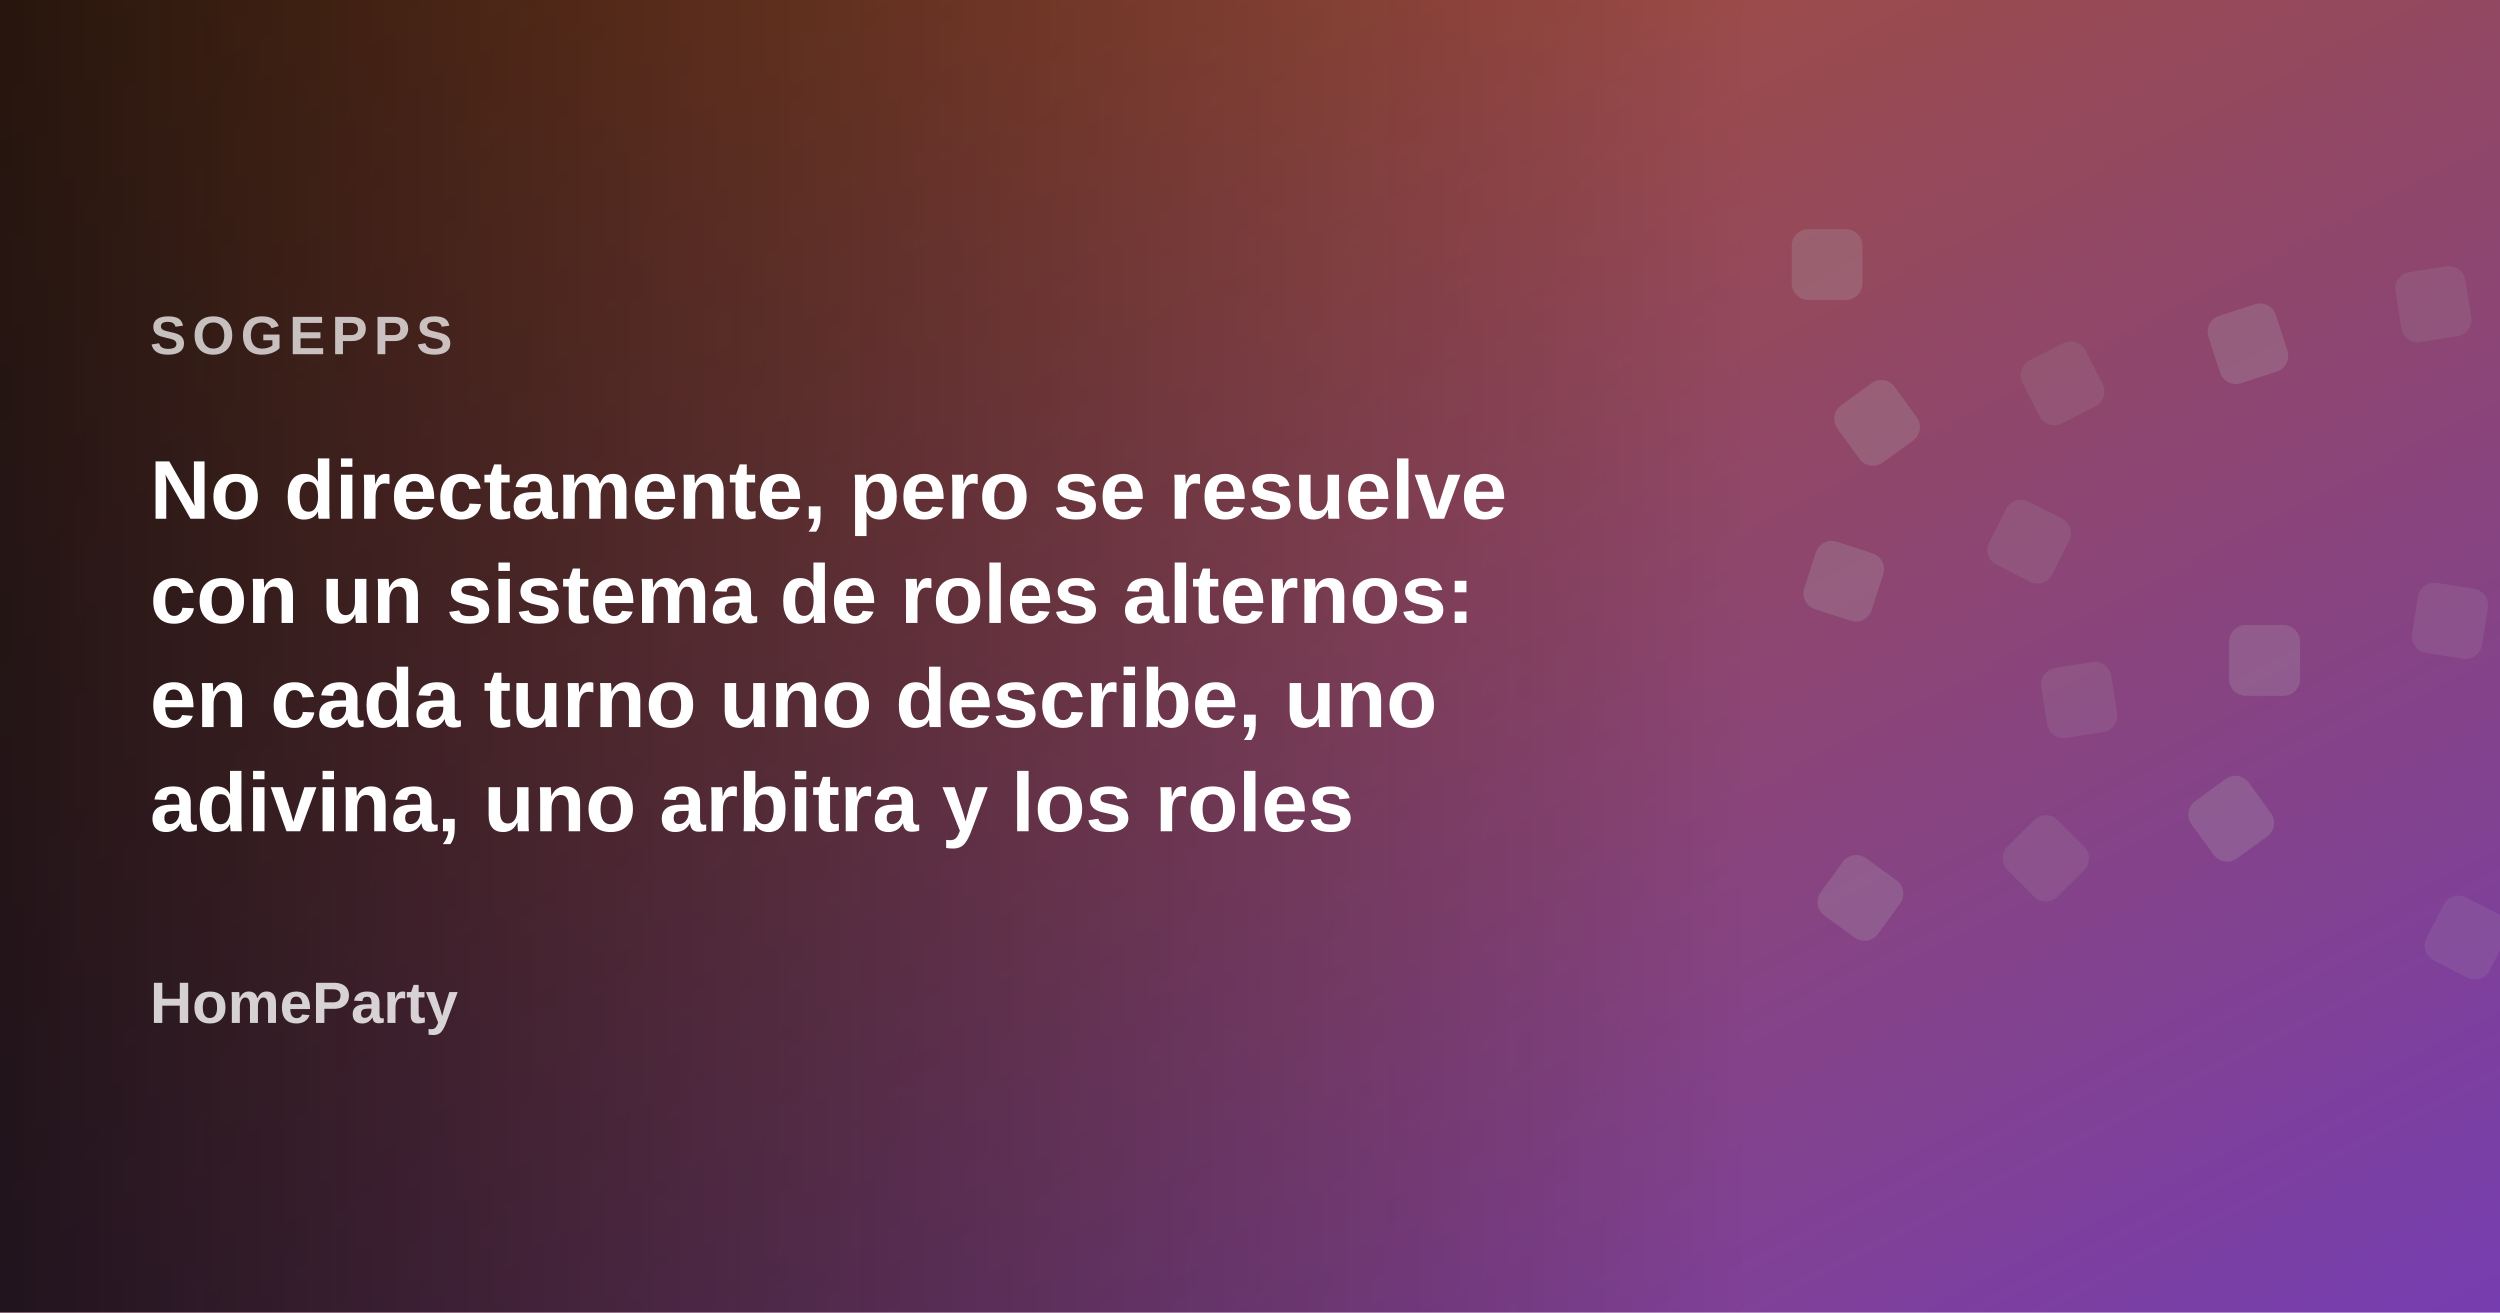
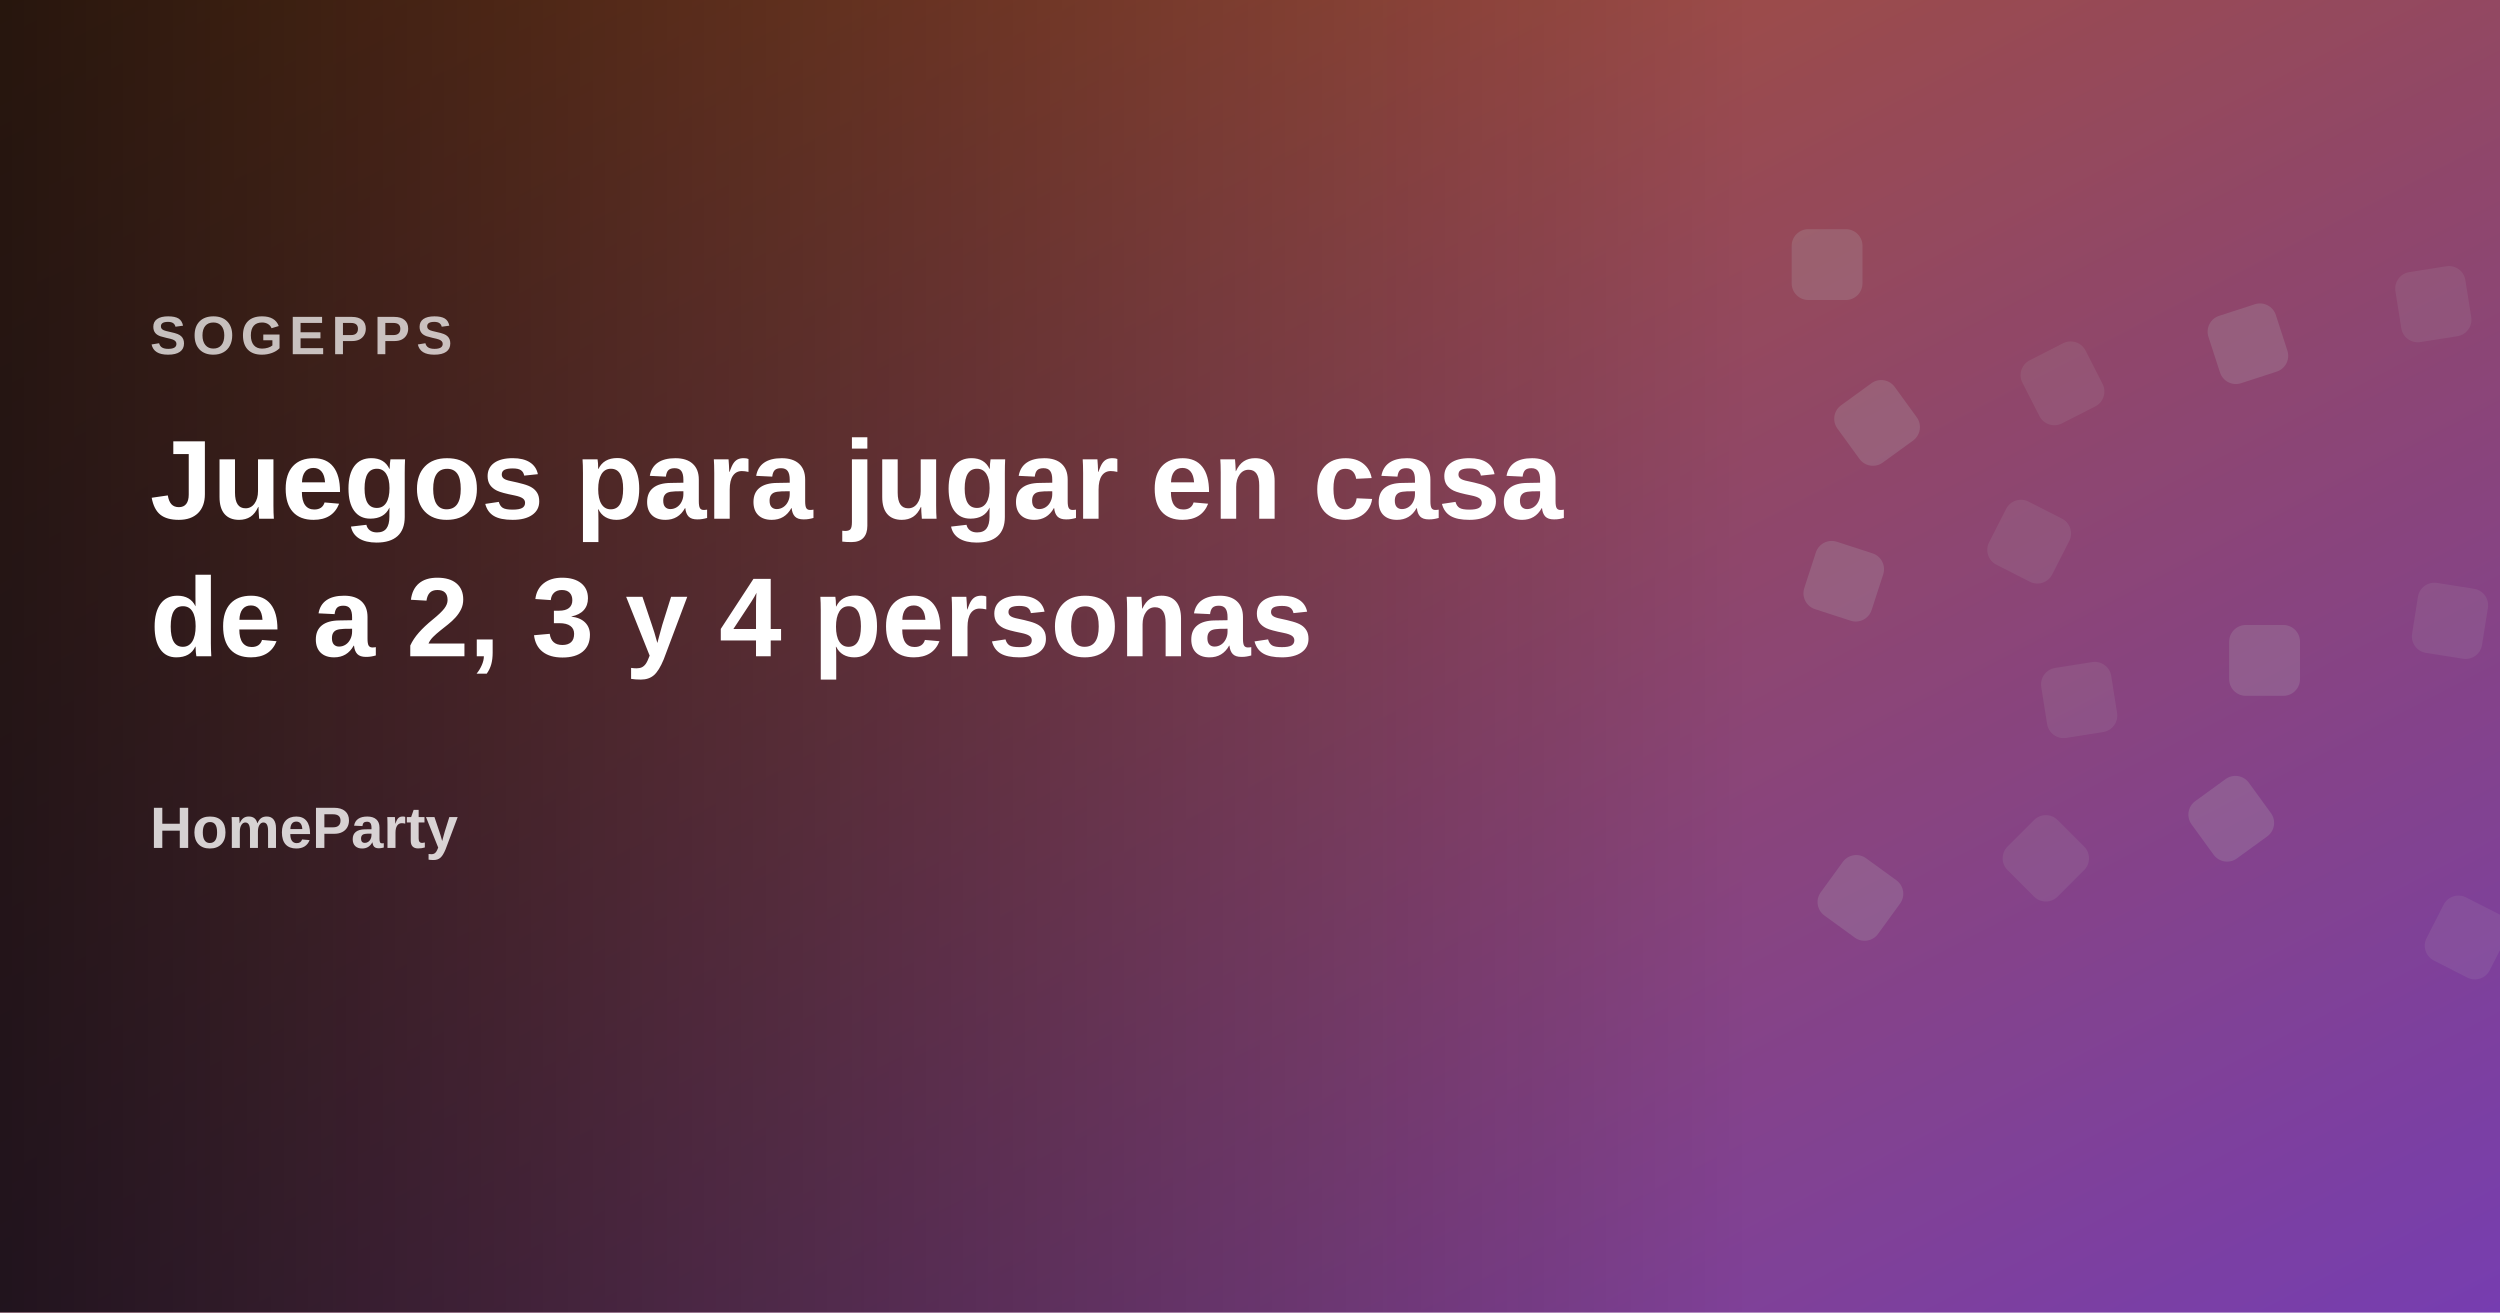
- <svg xmlns="http://www.w3.org/2000/svg" width="1200" height="630" viewBox="0 0 1200 630" role="img" aria-label="No directamente, pero se resuelve con un sistema de roles alternos: en cada turno uno describe, uno adivina, uno arbitra y los roles rotan.">
+ <svg xmlns="http://www.w3.org/2000/svg" width="1200" height="630" viewBox="0 0 1200 630" role="img" aria-label="Juegos para jugar en casa de a 2, 3 y 4 personas">
  <defs>
    <linearGradient id="g" x1="0" y1="0" x2="1" y2="1">
      <stop offset="0%" stop-color="#f97316" />
      <stop offset="100%" stop-color="#a855f7" />
    </linearGradient>
    <linearGradient id="v" x1="0" y1="0" x2="1" y2="0">
      <stop offset="0%" stop-color="rgba(4,6,12,0.86)" />
      <stop offset="70%" stop-color="rgba(4,6,12,0.30)" />
    </linearGradient>
  </defs>
  <rect width="1200" height="630" fill="url(#g)" />
  <g transform="translate(860,110)">
    <rect x="0" y="0" width="34" height="34" rx="8" fill="rgba(255,255,255,0.22)" transform="rotate(0 17 17)" />
    <rect x="97" y="133" width="34" height="34" rx="8" fill="rgba(255,255,255,0.13)" transform="rotate(27 114 150)" />
    <rect x="194" y="266" width="34" height="34" rx="8" fill="rgba(255,255,255,0.22)" transform="rotate(54 211 283)" />
    <rect x="291" y="19" width="34" height="34" rx="8" fill="rgba(255,255,255,0.13)" transform="rotate(81 308 36)" />
    <rect x="8" y="152" width="34" height="34" rx="8" fill="rgba(255,255,255,0.22)" transform="rotate(108 25 169)" />
    <rect x="105" y="285" width="34" height="34" rx="8" fill="rgba(255,255,255,0.13)" transform="rotate(135 122 302)" />
    <rect x="202" y="38" width="34" height="34" rx="8" fill="rgba(255,255,255,0.22)" transform="rotate(162 219 55)" />
    <rect x="299" y="171" width="34" height="34" rx="8" fill="rgba(255,255,255,0.13)" transform="rotate(189 316 188)" />
    <rect x="16" y="304" width="34" height="34" rx="8" fill="rgba(255,255,255,0.22)" transform="rotate(216 33 321)" />
    <rect x="113" y="57" width="34" height="34" rx="8" fill="rgba(255,255,255,0.13)" transform="rotate(243 130 74)" />
    <rect x="210" y="190" width="34" height="34" rx="8" fill="rgba(255,255,255,0.22)" transform="rotate(270 227 207)" />
    <rect x="307" y="323" width="34" height="34" rx="8" fill="rgba(255,255,255,0.13)" transform="rotate(297 324 340)" />
    <rect x="24" y="76" width="34" height="34" rx="8" fill="rgba(255,255,255,0.22)" transform="rotate(324 41 93)" />
    <rect x="121" y="209" width="34" height="34" rx="8" fill="rgba(255,255,255,0.13)" transform="rotate(351 138 226)" />
  </g>
  <rect width="1200" height="630" fill="url(#v)" />
  <text x="72" y="170" font-family="Segoe UI, Arial, sans-serif" font-size="26" font-weight="700" letter-spacing="3" fill="rgba(255,255,255,0.72)">SOGEPPS</text>
-   <text x="72" y="249" font-family="Segoe UI, Arial, sans-serif" font-size="40" font-weight="700" fill="#ffffff">No directamente, pero se resuelve</text>
-   <text x="72" y="299" font-family="Segoe UI, Arial, sans-serif" font-size="40" font-weight="700" fill="#ffffff">con un sistema de roles alternos:</text>
-   <text x="72" y="349" font-family="Segoe UI, Arial, sans-serif" font-size="40" font-weight="700" fill="#ffffff">en cada turno uno describe, uno</text>
-   <text x="72" y="399" font-family="Segoe UI, Arial, sans-serif" font-size="40" font-weight="700" fill="#ffffff">adivina, uno arbitra y los roles</text>
-   <text x="72" y="491" font-family="Segoe UI, Arial, sans-serif" font-size="28" font-weight="600" fill="rgba(255,255,255,0.80)">HomeParty</text>
+   <text x="72" y="249" font-family="Segoe UI, Arial, sans-serif" font-size="54" font-weight="700" fill="#ffffff">Juegos para jugar en casa</text>
+   <text x="72" y="315" font-family="Segoe UI, Arial, sans-serif" font-size="54" font-weight="700" fill="#ffffff">de a 2, 3 y 4 personas</text>
+   <text x="72" y="407" font-family="Segoe UI, Arial, sans-serif" font-size="28" font-weight="600" fill="rgba(255,255,255,0.80)">HomeParty</text>
</svg>
